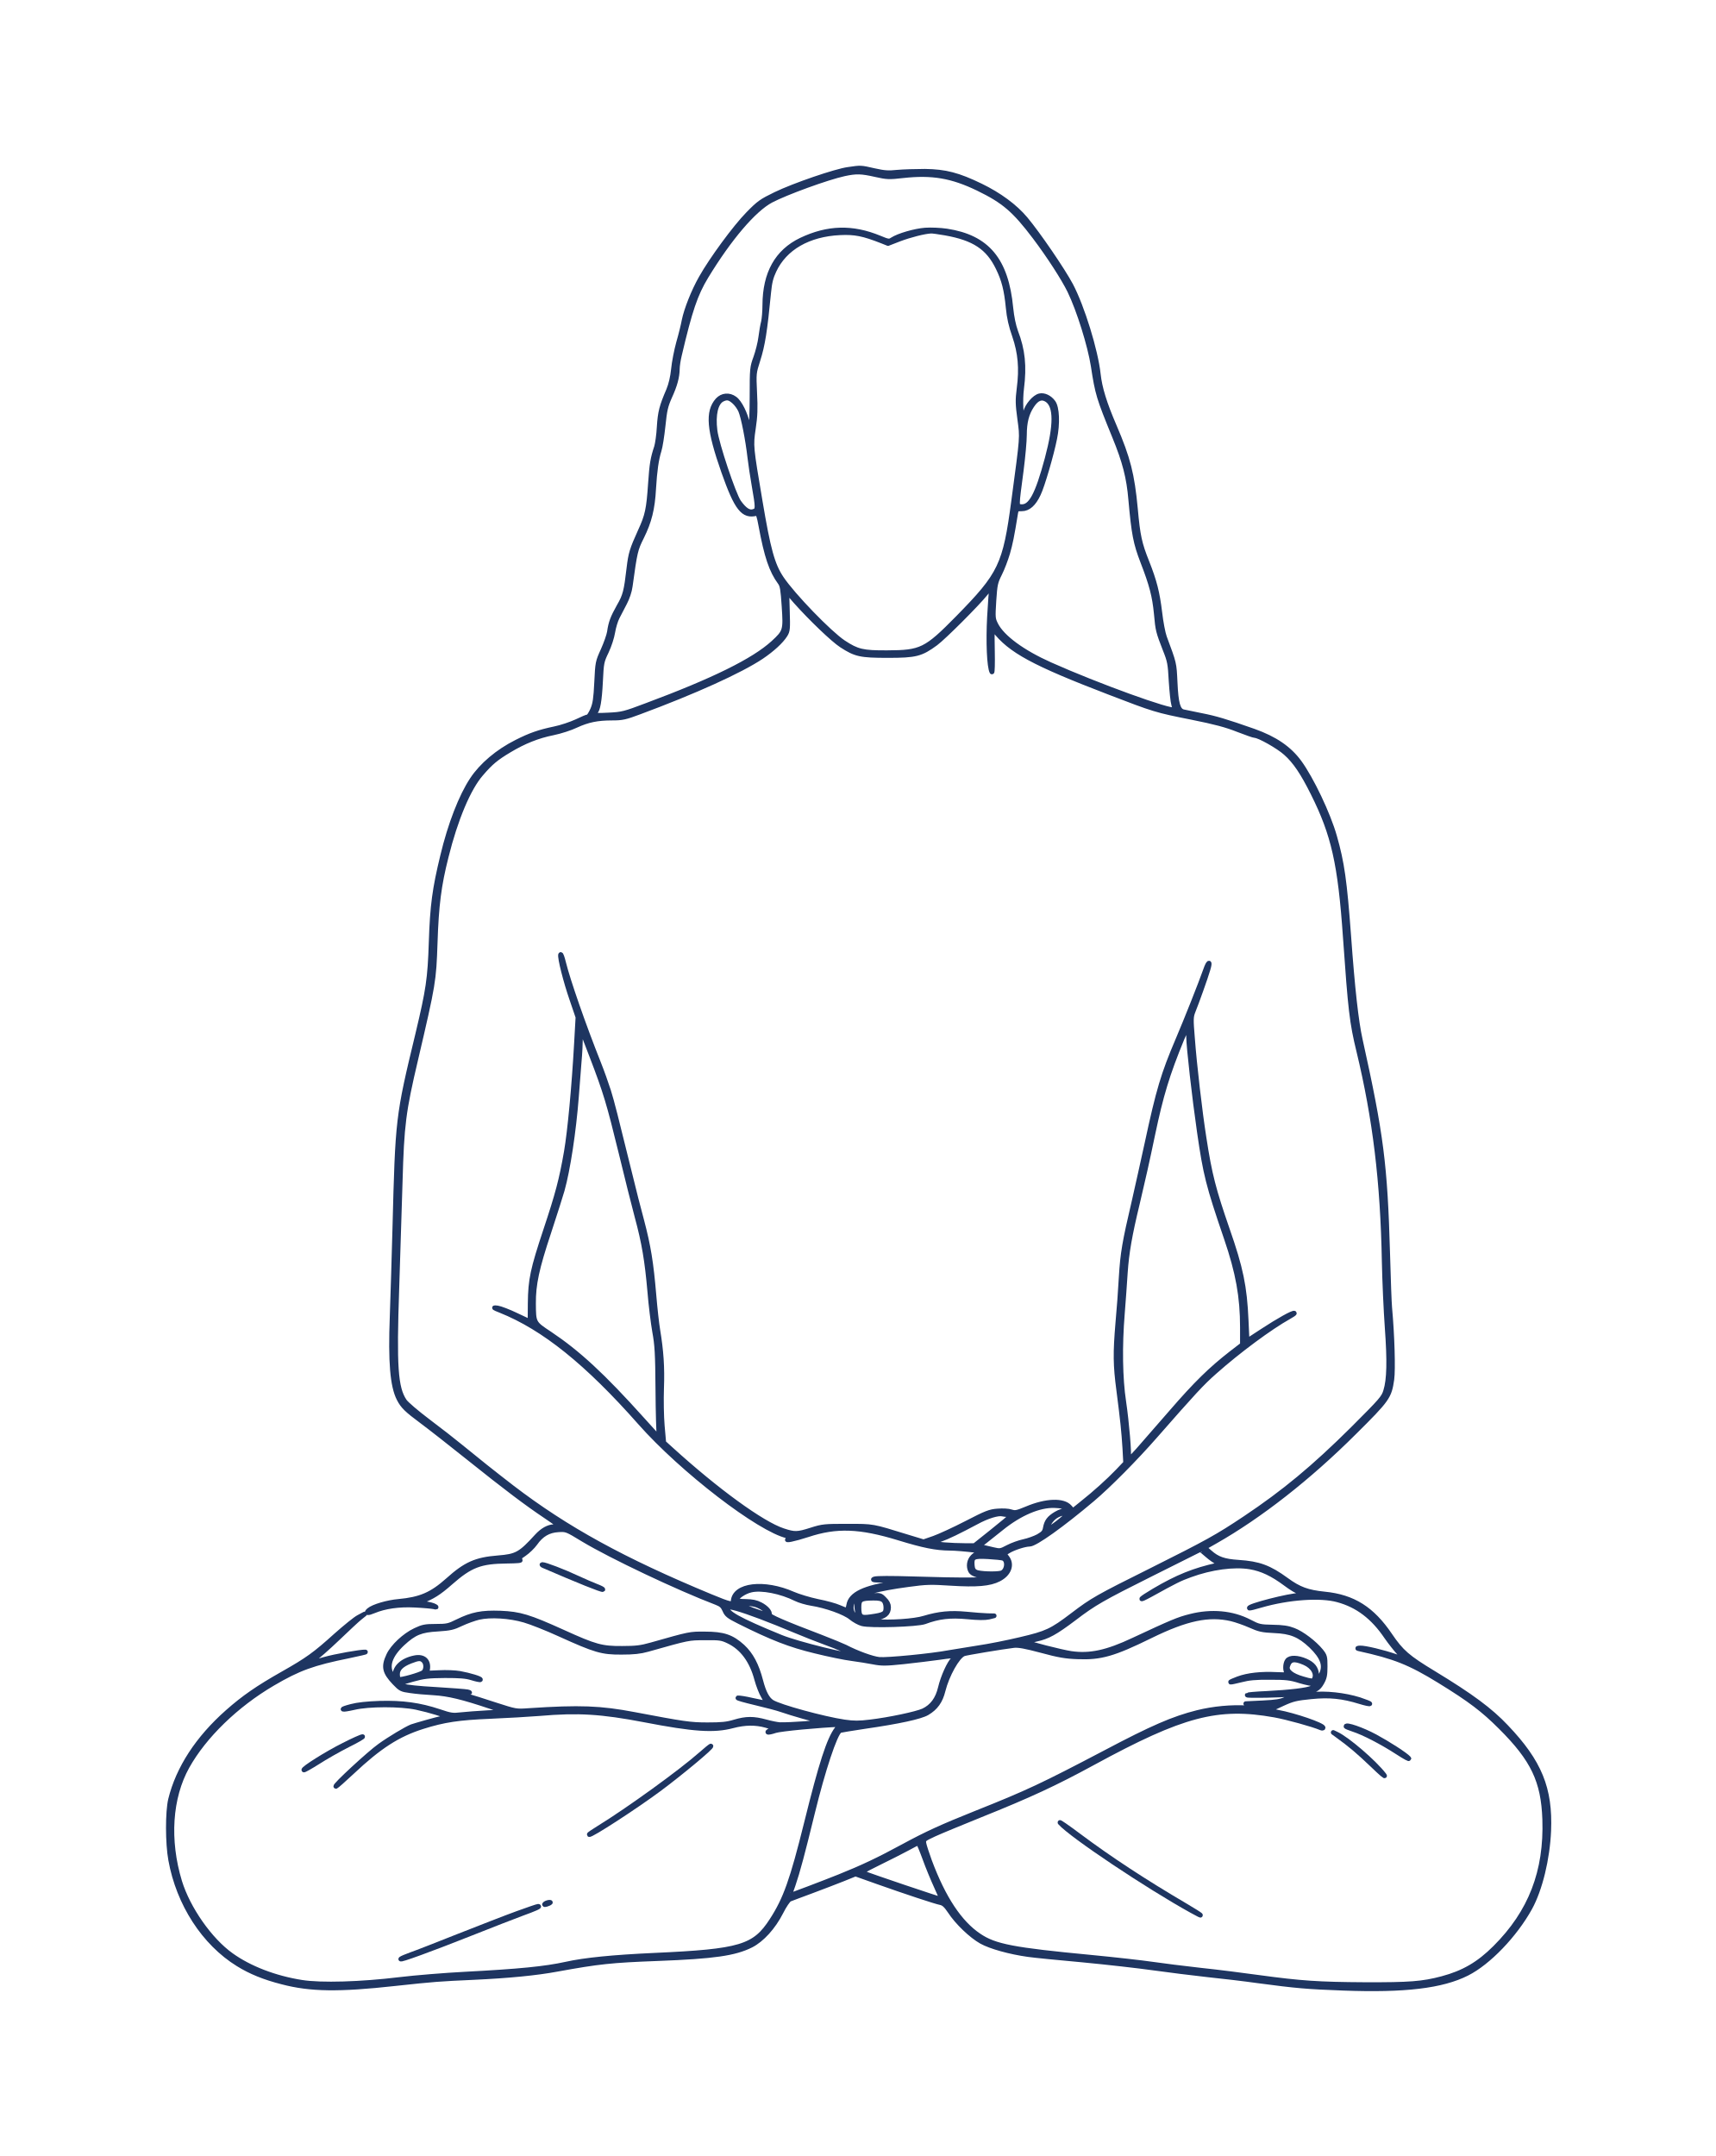
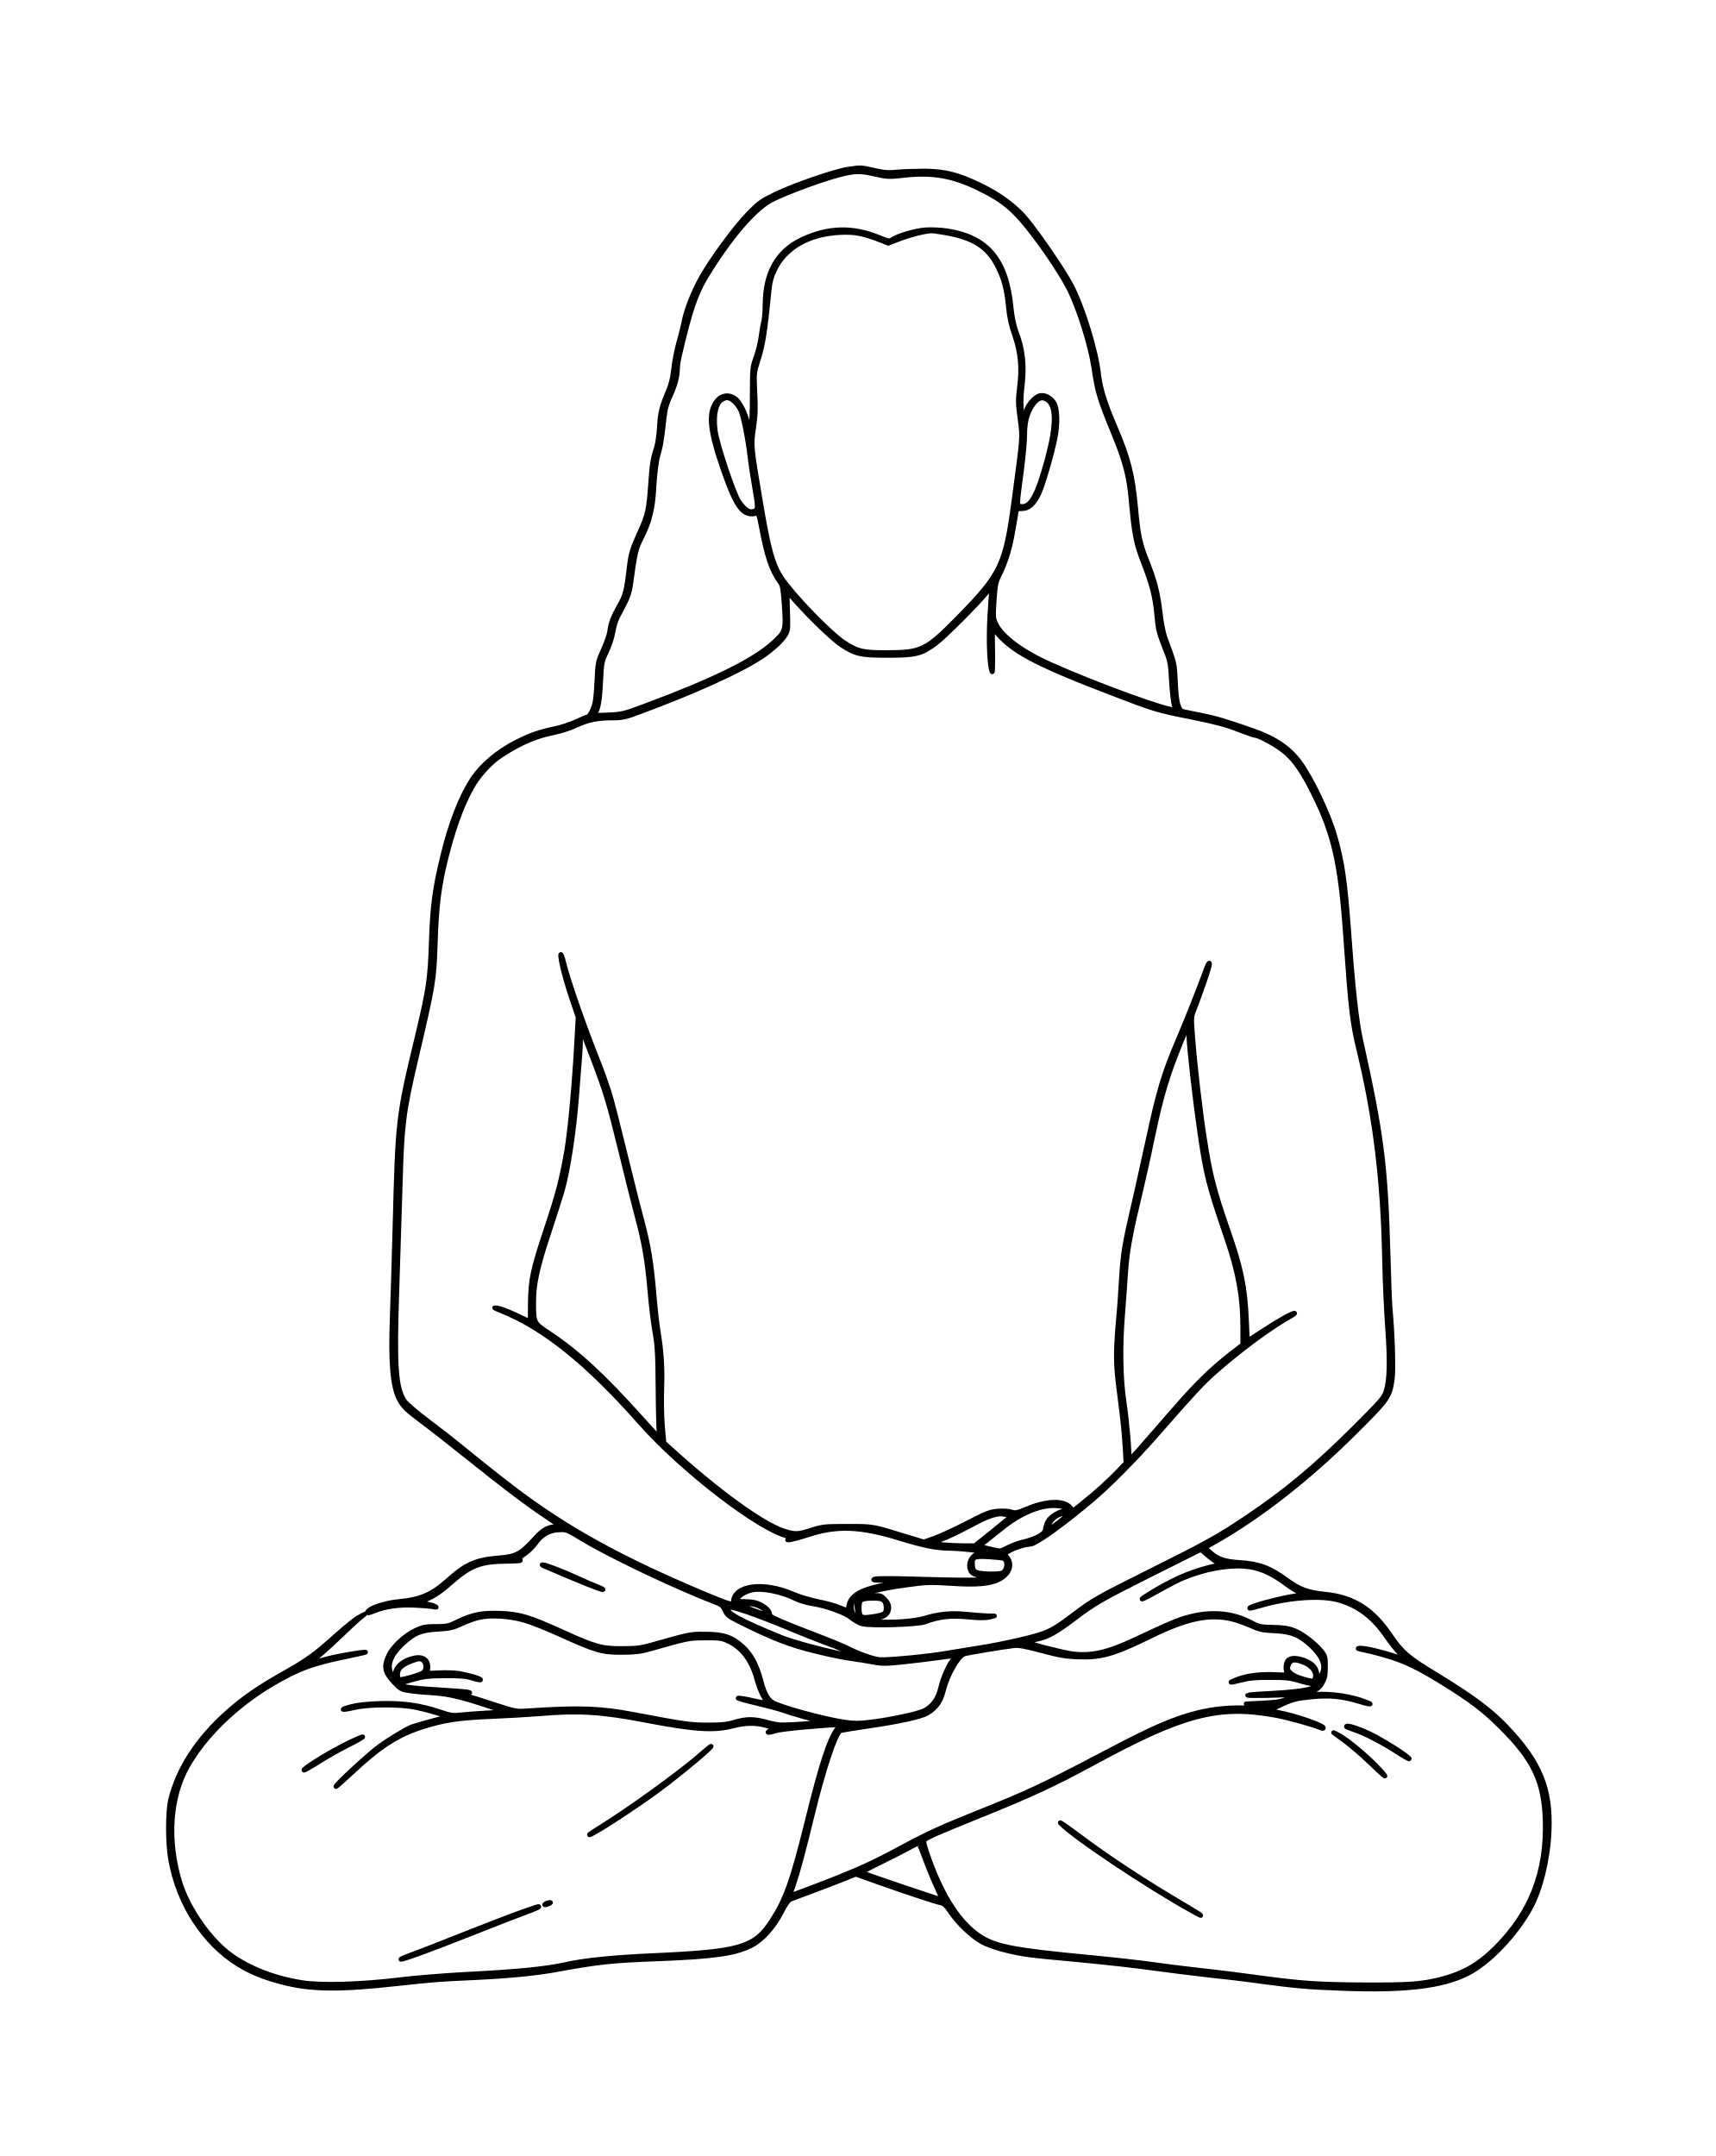
- <svg xmlns="http://www.w3.org/2000/svg" viewBox="0 0 366.10 460.00" width="366" height="460">
+ <svg xmlns="http://www.w3.org/2000/svg" viewBox="0 0 366.10 460.00">
  <g transform="translate(30.00,30.00) scale(0.28715)">
-     <g transform="translate(0,1393) scale(0.1,-0.1)" fill="#1E3561" stroke="#1E3561" stroke-width="34.825" stroke-linejoin="round" stroke-linecap="round">
+     <g transform="translate(0,1393) scale(0.1,-0.1)" fill="currentColor" stroke="currentColor" stroke-width="34.825" stroke-linejoin="round" stroke-linecap="round">
      <path d="M5260 13718 c-92 -12 -404 -119 -540 -185 -105 -51 -123 -63 -205 -147 -96 -98 -271 -336 -349 -475 -56 -99 -109 -233 -126 -316 -6 -33 -24 -107 -41 -165 -16 -58 -33 -146 -38 -197 -6 -59 -19 -114 -36 -155 -52 -121 -63 -163 -70 -273 -3 -60 -13 -127 -20 -150 -28 -84 -35 -126 -45 -271 -13 -193 -23 -239 -76 -354 -62 -137 -71 -166 -84 -276 -20 -171 -28 -204 -74 -283 -46 -82 -61 -120 -71 -191 -4 -25 -25 -85 -47 -134 -40 -88 -41 -92 -48 -240 -6 -123 -12 -161 -30 -203 -13 -29 -28 -53 -34 -53 -6 0 -45 -16 -86 -36 -41 -19 -115 -44 -165 -54 -114 -24 -179 -47 -280 -98 -140 -70 -260 -172 -330 -278 -82 -123 -164 -334 -220 -569 -59 -243 -76 -367 -85 -640 -9 -275 -21 -353 -100 -685 -148 -613 -149 -627 -170 -1440 -6 -223 -15 -519 -20 -658 -13 -336 2 -517 51 -612 28 -55 57 -83 169 -166 58 -43 215 -166 350 -274 276 -221 430 -337 572 -432 97 -64 108 -78 61 -78 -41 0 -87 -26 -128 -71 -122 -134 -150 -149 -288 -160 -164 -13 -241 -47 -373 -166 -120 -107 -204 -143 -366 -158 -82 -7 -188 -38 -220 -65 -27 -23 -11 -26 36 -6 82 34 186 49 305 43 64 -3 127 -9 141 -12 20 -5 22 -4 8 4 -9 6 -40 15 -70 19 -41 7 -48 11 -33 17 85 33 133 63 218 138 149 131 222 159 420 161 80 1 111 4 97 10 -18 8 -15 12 31 43 28 19 64 54 82 79 46 66 100 97 172 101 59 4 62 3 185 -72 204 -123 706 -361 990 -469 36 -14 48 -25 62 -56 14 -34 27 -45 107 -85 246 -123 378 -174 564 -219 100 -25 223 -50 272 -56 50 -7 122 -18 162 -26 62 -12 91 -12 225 2 84 9 206 24 271 33 64 10 117 14 117 11 0 -4 -9 -15 -19 -24 -29 -26 -77 -132 -96 -213 -20 -84 -61 -140 -127 -171 -51 -23 -252 -66 -396 -83 -81 -10 -120 -10 -190 0 -156 23 -485 113 -539 148 -35 23 -60 70 -83 158 -31 119 -72 195 -135 254 -81 73 -143 94 -280 94 -114 1 -110 1 -400 -81 -74 -21 -112 -26 -215 -26 -152 -1 -200 12 -440 121 -254 115 -321 135 -465 141 -140 5 -209 -9 -320 -63 -64 -32 -78 -35 -160 -35 -79 0 -98 -4 -153 -30 -79 -37 -168 -120 -198 -185 -40 -85 -31 -126 43 -204 46 -48 52 -51 118 -60 39 -6 117 -13 175 -16 109 -7 211 -31 425 -103 l110 -37 -135 -7 c-74 -4 -164 -11 -200 -15 -58 -7 -75 -5 -160 24 -144 48 -274 66 -443 61 -91 -3 -166 -11 -210 -23 -93 -24 -77 -31 20 -9 108 26 345 26 463 1 102 -22 220 -58 220 -68 0 -3 -15 -9 -32 -13 -30 -5 -198 -53 -223 -62 -38 -15 -164 -90 -236 -142 -78 -55 -344 -301 -327 -302 4 0 58 48 120 106 203 191 341 280 525 338 159 50 266 66 503 76 124 5 288 15 365 21 289 25 461 14 780 -47 368 -71 516 -81 656 -44 91 24 171 25 249 3 66 -18 74 -27 34 -37 -15 -4 -24 -10 -21 -13 3 -3 28 2 54 11 37 13 334 41 481 46 2 0 -8 -15 -22 -32 -59 -78 -117 -258 -226 -698 -106 -427 -156 -568 -258 -725 -129 -200 -233 -231 -872 -260 -307 -14 -520 -35 -658 -66 -155 -34 -347 -53 -747 -74 -154 -8 -374 -26 -490 -40 -287 -35 -583 -44 -727 -21 -198 31 -388 104 -523 201 -159 113 -322 346 -384 547 -94 309 -73 625 56 856 127 227 364 457 635 616 194 114 300 152 567 206 75 16 130 28 122 29 -34 2 -226 -32 -306 -55 -50 -14 -99 -28 -110 -31 -11 -3 2 9 29 28 27 18 108 89 180 158 72 69 147 139 166 154 l35 28 -43 -23 c-24 -12 -100 -74 -170 -136 -156 -141 -212 -181 -394 -284 -187 -106 -291 -178 -411 -284 -222 -196 -367 -419 -424 -651 -22 -92 -22 -325 1 -450 59 -327 248 -618 501 -774 92 -57 194 -99 328 -133 209 -55 421 -58 837 -12 296 32 326 34 590 46 257 12 463 32 618 61 308 56 400 66 747 79 417 16 571 38 693 99 81 41 166 135 222 245 25 50 54 92 65 97 11 4 83 32 160 60 77 29 183 69 235 90 l94 38 166 -59 c212 -75 426 -146 466 -154 24 -5 41 -21 70 -64 54 -83 159 -183 234 -225 68 -38 212 -78 349 -97 41 -6 221 -24 400 -40 179 -17 418 -44 531 -60 113 -16 293 -38 400 -50 107 -11 276 -31 375 -45 285 -38 364 -45 636 -55 455 -17 733 16 919 110 159 80 356 285 467 486 76 138 131 365 140 574 13 314 -68 512 -316 772 -119 126 -260 230 -538 399 -195 118 -241 158 -326 283 -132 195 -273 285 -487 306 -126 13 -189 36 -282 104 -129 94 -205 122 -357 132 -107 7 -157 24 -214 75 l-39 34 79 45 c333 189 697 474 1034 810 250 248 261 265 280 395 10 74 3 325 -16 533 -3 29 -10 209 -15 400 -19 664 -47 884 -204 1592 -30 135 -57 374 -86 775 -30 405 -49 540 -105 736 -47 166 -172 428 -261 550 -76 104 -182 176 -339 232 -208 73 -285 96 -393 117 -59 12 -118 24 -131 27 -39 9 -54 62 -61 218 -7 145 -5 137 -79 336 -11 30 -27 114 -35 185 -18 148 -39 231 -96 375 -54 135 -67 194 -85 394 -24 256 -54 375 -157 615 -73 169 -108 284 -119 385 -19 177 -120 503 -204 662 -60 113 -244 382 -337 493 -78 93 -195 179 -333 246 -167 81 -263 106 -415 108 -69 0 -161 -3 -205 -7 -66 -7 -96 -5 -172 12 -101 23 -98 23 -193 9z m203 -39 c85 -19 100 -20 204 -8 217 24 363 -1 558 -95 192 -93 271 -161 422 -361 107 -142 214 -308 259 -400 69 -142 151 -405 175 -558 32 -209 40 -235 158 -524 77 -188 107 -305 121 -470 23 -257 36 -323 89 -461 67 -173 88 -255 101 -387 11 -124 14 -133 65 -265 35 -87 38 -106 45 -235 5 -77 13 -155 19 -174 6 -19 9 -36 7 -38 -21 -22 -576 179 -925 335 -206 92 -355 202 -403 296 -22 44 -23 51 -15 178 8 122 12 138 43 200 19 37 45 106 59 153 21 74 31 121 60 300 5 28 8 30 45 30 49 0 90 37 124 110 29 59 98 296 121 413 23 111 18 230 -11 269 -27 37 -69 56 -102 48 -38 -9 -91 -71 -104 -121 -7 -24 -15 -44 -19 -44 -15 0 -21 134 -10 219 21 166 9 287 -44 424 -16 45 -29 106 -36 175 -34 357 -175 526 -477 572 -47 7 -117 10 -160 7 -77 -6 -198 -41 -244 -71 -23 -15 -29 -15 -96 13 -202 83 -384 78 -582 -16 -179 -86 -269 -247 -270 -483 0 -47 -5 -103 -10 -125 -6 -22 -15 -73 -20 -114 -5 -41 -22 -108 -37 -150 -27 -74 -28 -82 -28 -291 0 -118 -5 -228 -10 -245 -8 -28 -9 -26 -21 35 -17 80 -60 168 -97 194 -42 31 -94 26 -128 -11 -76 -86 -65 -219 45 -532 97 -275 145 -336 245 -310 11 3 19 -20 32 -92 42 -227 78 -334 142 -421 17 -22 22 -53 30 -177 12 -180 10 -188 -81 -272 -145 -132 -440 -278 -942 -465 -164 -62 -180 -66 -282 -71 -75 -4 -108 -3 -108 5 0 6 4 13 10 17 19 12 32 84 39 226 7 140 8 148 44 223 21 44 41 107 47 144 6 37 21 87 34 112 13 25 38 72 55 106 19 36 36 86 41 125 35 256 39 272 85 364 57 115 81 210 89 360 8 134 20 218 41 285 8 25 21 106 29 182 12 117 19 147 49 215 40 87 56 148 57 208 0 22 7 67 15 100 79 337 119 454 198 585 175 288 356 499 483 567 110 58 417 170 545 198 89 19 126 18 232 -6z m517 -434 c215 -38 320 -107 394 -260 43 -88 62 -161 75 -295 7 -74 21 -135 47 -209 43 -126 54 -241 34 -392 -11 -87 -10 -116 5 -227 19 -142 21 -114 -45 -607 -64 -479 -96 -545 -416 -871 -236 -240 -272 -257 -524 -258 -183 -1 -223 9 -325 76 -104 69 -376 350 -461 477 -67 100 -98 213 -159 576 -68 402 -69 408 -50 537 14 92 16 149 10 265 -7 146 -6 149 24 243 36 113 52 215 80 503 7 74 17 114 40 162 79 169 255 271 491 282 109 5 171 -7 311 -62 l45 -18 85 33 c77 29 185 57 234 59 11 1 58 -6 105 -14z m-1570 -1252 c18 -15 40 -45 50 -68 21 -48 54 -219 69 -350 6 -49 19 -139 30 -200 31 -178 31 -188 -2 -199 -33 -12 -67 10 -110 70 -39 56 -165 432 -177 531 -15 119 6 208 55 232 33 16 52 13 85 -16z m2329 11 c66 -47 66 -186 0 -434 -74 -276 -124 -367 -197 -358 -32 4 -32 -4 4 267 13 101 24 220 24 266 0 93 17 159 55 216 37 57 74 70 114 43z m-414 -1406 c-2 -7 -9 -100 -15 -206 -10 -185 -2 -372 18 -409 4 -7 6 65 4 160 -3 157 -1 170 13 152 118 -154 292 -248 855 -464 336 -129 347 -133 614 -186 175 -35 256 -57 342 -91 62 -24 119 -44 127 -44 31 0 175 -81 229 -130 69 -61 127 -147 203 -300 153 -306 202 -522 240 -1070 38 -540 48 -631 100 -845 121 -502 178 -969 189 -1565 3 -146 13 -366 22 -490 18 -248 15 -387 -11 -470 -15 -51 -32 -70 -243 -281 -293 -291 -513 -473 -802 -666 -205 -137 -283 -180 -693 -385 -408 -203 -442 -223 -587 -333 -159 -121 -195 -137 -391 -183 -96 -23 -237 -51 -314 -62 -77 -12 -174 -28 -215 -35 -131 -25 -463 -57 -520 -51 -50 5 -166 47 -252 92 -18 9 -100 43 -183 75 -269 102 -386 153 -381 165 7 19 -22 53 -67 76 -31 16 -60 22 -109 23 -45 0 -68 4 -68 12 0 21 58 61 107 72 78 19 224 -10 334 -65 26 -13 78 -28 115 -34 109 -17 249 -67 295 -106 22 -18 59 -39 82 -45 63 -17 409 -6 465 14 104 39 190 49 317 37 80 -8 133 -8 160 -2 l40 10 -51 1 c-28 1 -99 6 -157 12 -117 11 -202 3 -312 -30 -73 -23 -258 -35 -363 -25 l-77 7 70 14 c78 15 105 37 105 85 0 20 -10 40 -31 60 -29 30 -33 31 -97 25 -37 -3 -75 -9 -85 -12 -24 -10 -30 -43 -19 -104 10 -58 3 -64 -28 -24 -24 30 -23 81 2 111 36 43 172 81 406 112 132 18 164 19 317 9 189 -12 287 -4 355 31 76 39 102 109 59 163 l-20 27 33 20 c38 23 121 50 156 50 42 0 242 143 467 333 120 101 321 304 467 471 284 324 347 393 444 478 177 157 411 330 551 408 24 13 41 25 39 27 -8 8 -122 -56 -236 -131 l-115 -75 -7 152 c-11 252 -39 388 -140 677 -102 295 -131 406 -173 679 -31 198 -71 541 -86 742 -12 143 -11 159 5 200 26 64 94 254 110 310 20 66 5 63 -18 -3 -34 -97 -143 -372 -205 -517 -110 -258 -145 -376 -230 -771 -28 -129 -71 -321 -95 -427 -73 -311 -86 -389 -97 -568 -5 -93 -16 -246 -25 -340 -19 -226 -18 -314 7 -502 29 -225 37 -303 45 -429 l6 -110 -58 -61 c-69 -72 -172 -165 -267 -240 l-67 -54 -23 26 c-46 54 -176 50 -320 -11 -73 -30 -85 -33 -116 -23 -19 7 -62 9 -100 6 -58 -4 -86 -15 -231 -90 -91 -47 -200 -97 -242 -112 l-78 -27 -122 37 c-263 81 -248 79 -443 79 -171 0 -185 -1 -270 -28 -103 -33 -124 -33 -209 -5 -156 51 -493 296 -834 606 l-53 48 -11 125 c-6 69 -8 194 -5 279 6 157 -3 280 -28 431 -8 47 -21 164 -29 260 -21 246 -40 363 -91 557 -25 92 -61 233 -80 313 -118 478 -139 562 -166 649 -17 53 -50 146 -74 206 -115 289 -228 615 -260 745 -10 41 -20 69 -23 62 -7 -22 37 -198 85 -336 l44 -129 -11 -196 c-18 -322 -49 -652 -75 -803 -36 -208 -65 -317 -154 -584 -97 -292 -113 -367 -115 -544 l-1 -136 -102 48 c-56 27 -119 51 -140 54 -34 4 -31 2 22 -19 322 -129 643 -387 1038 -834 313 -354 887 -795 1095 -842 37 -8 37 -8 12 -20 -46 -21 42 -3 139 29 214 71 388 64 676 -24 186 -57 277 -75 380 -76 82 0 326 -29 345 -41 10 -6 -13 -7 -67 -3 -78 6 -82 5 -107 -19 -28 -28 -34 -73 -16 -107 12 -23 68 -40 135 -40 44 -1 47 -2 30 -13 -24 -14 -223 -16 -595 -4 -163 5 -266 5 -285 -1 -23 -8 2 -10 104 -11 74 -1 132 -3 129 -6 -2 -3 -40 -10 -84 -15 -222 -31 -327 -81 -340 -162 -4 -21 -10 -38 -14 -38 -5 0 -30 9 -57 21 -26 12 -98 32 -160 44 -62 13 -144 38 -183 55 -216 95 -436 68 -445 -53 -2 -30 -20 -26 -168 35 -649 269 -1072 501 -1477 811 -130 100 -268 210 -380 302 -47 39 -155 123 -240 187 -85 64 -165 132 -178 152 -66 98 -77 257 -57 836 8 245 19 603 25 795 12 422 24 520 116 910 132 565 134 579 144 865 9 279 28 427 82 640 69 278 166 509 260 616 70 82 111 116 208 174 110 66 212 107 327 130 54 11 131 36 170 55 87 40 157 55 269 55 74 0 97 5 201 44 415 154 750 306 908 411 80 54 147 115 177 163 19 31 20 45 16 178 l-4 146 64 -74 c115 -129 279 -286 342 -327 105 -68 140 -76 345 -76 207 0 246 10 355 90 61 45 311 295 372 372 33 42 51 55 43 31z m1465 -3325 c0 -72 43 -453 80 -708 46 -318 65 -395 200 -790 88 -257 120 -436 120 -665 l0 -127 -82 -63 c-154 -120 -262 -225 -448 -440 -103 -118 -213 -245 -246 -282 -56 -63 -82 -83 -71 -55 8 22 -12 262 -35 417 -26 172 -30 411 -10 655 7 88 17 225 22 305 10 146 33 279 89 510 42 177 74 319 115 516 61 290 108 446 217 711 19 45 37 79 41 77 5 -3 8 -30 8 -61z m-4437 -143 c105 -274 128 -352 218 -720 43 -179 97 -392 119 -475 53 -195 75 -329 95 -556 8 -101 25 -236 36 -299 18 -98 22 -161 24 -431 1 -173 6 -325 9 -337 4 -12 5 -22 3 -22 -3 0 -60 62 -128 138 -293 326 -477 496 -688 637 -120 79 -119 79 -120 225 -1 140 24 259 114 529 46 141 91 281 99 311 43 153 86 437 106 695 6 77 15 193 20 257 6 64 10 147 10 184 0 37 2 65 5 63 2 -3 38 -92 78 -199z m3530 -3368 l22 -23 -27 6 c-20 5 -40 0 -73 -19 -52 -31 -71 -56 -80 -106 -5 -29 -15 -40 -53 -62 -26 -14 -74 -31 -107 -38 -33 -7 -86 -26 -117 -42 -55 -29 -59 -30 -110 -18 -29 7 -66 16 -81 19 l-28 6 48 37 c26 20 81 64 122 97 136 110 281 172 394 168 55 -2 71 -7 90 -25z m-436 -42 c13 0 23 -4 21 -9 -1 -5 -63 -57 -136 -115 l-133 -106 -72 0 c-96 0 -237 11 -237 19 0 4 23 15 52 25 58 20 139 60 271 130 80 44 163 69 195 60 8 -2 25 -4 39 -4z m437 2 c6 -11 -132 -117 -141 -109 -12 13 21 69 56 93 36 24 75 31 85 16z m1044 -303 c26 -23 61 -47 77 -54 l30 -13 -30 -7 c-173 -38 -298 -88 -471 -190 -108 -64 -127 -85 -26 -30 179 99 218 119 294 146 156 57 325 80 445 60 88 -15 166 -52 263 -124 41 -31 87 -59 103 -62 15 -4 27 -11 27 -16 0 -5 -12 -9 -27 -9 -72 0 -386 -81 -371 -95 2 -2 40 7 86 21 204 59 442 76 571 40 147 -40 262 -127 362 -275 29 -42 73 -97 98 -124 l46 -47 -73 25 c-95 33 -229 65 -267 64 -20 -1 -23 -3 -10 -6 265 -58 379 -103 600 -239 229 -141 326 -215 455 -344 241 -240 317 -400 327 -685 13 -387 -104 -690 -369 -954 -121 -121 -235 -187 -393 -229 -146 -39 -243 -46 -574 -45 -347 2 -477 11 -786 53 -115 16 -311 41 -435 54 -124 14 -286 34 -360 45 -74 11 -279 34 -455 51 -579 55 -715 81 -832 160 -144 96 -265 279 -368 555 -20 55 -39 113 -42 130 -5 31 -3 32 78 70 46 21 199 84 340 141 369 148 556 235 839 389 665 362 926 431 1350 355 93 -17 285 -70 343 -95 9 -4 17 -3 17 1 -1 20 -214 93 -335 115 -36 7 -62 15 -58 19 5 4 46 24 93 45 74 34 101 40 210 51 138 14 233 4 366 -37 36 -11 68 -18 71 -15 3 2 -32 16 -77 31 -113 35 -253 50 -357 38 -46 -5 -83 -6 -83 -1 0 4 12 10 28 13 83 17 107 30 132 75 21 37 25 58 25 122 0 70 -2 79 -31 115 -48 59 -142 131 -204 154 -41 16 -81 22 -155 23 -94 2 -104 4 -173 40 -127 66 -283 80 -439 40 -89 -22 -138 -43 -423 -176 -197 -93 -324 -120 -463 -100 -70 10 -323 75 -334 85 -1 2 33 11 76 21 84 18 139 48 281 155 148 113 210 148 570 328 201 100 367 182 368 182 2 1 25 -18 50 -40z m-1516 -24 c39 -16 28 -97 -15 -109 -39 -10 -161 -6 -187 7 -19 9 -26 22 -28 50 -5 63 8 70 118 64 52 -3 103 -8 112 -12z m-890 -312 c11 -10 18 -30 18 -55 0 -45 -14 -53 -114 -67 -74 -11 -86 -1 -86 71 0 58 13 66 104 67 42 1 65 -4 78 -16z m-935 -38 c57 -24 95 -65 61 -65 -23 0 -188 63 -188 71 0 15 88 10 127 -6z m21 -84 c70 -26 183 -72 252 -101 69 -29 168 -68 220 -87 102 -36 232 -94 227 -99 -16 -16 -428 86 -547 135 -316 129 -417 186 -395 221 7 12 97 -14 243 -69z m-1755 -26 c49 -14 168 -61 264 -105 263 -119 312 -134 458 -133 90 0 138 5 195 21 312 88 300 85 425 86 109 1 125 -1 175 -25 101 -48 173 -144 210 -284 12 -44 34 -101 50 -127 16 -27 25 -48 19 -48 -5 0 -50 9 -101 20 -50 12 -99 19 -107 18 -9 -2 49 -18 129 -37 80 -19 168 -42 195 -52 71 -25 260 -79 279 -79 9 0 16 -4 16 -9 0 -7 -231 -24 -308 -22 -18 1 -65 10 -104 21 -92 25 -146 25 -233 -1 -56 -17 -96 -21 -200 -21 -131 0 -175 7 -545 77 -253 48 -403 54 -782 29 -97 -7 -97 -7 -255 44 -87 29 -178 57 -203 64 l-45 12 35 6 c33 6 33 7 10 13 -14 3 -119 11 -235 18 -128 7 -223 17 -244 26 -19 7 -32 15 -30 17 2 2 48 16 101 31 83 23 116 27 240 28 110 0 156 -3 201 -17 32 -10 61 -16 63 -13 8 7 -81 34 -153 47 -34 6 -103 9 -153 6 l-92 -4 5 25 c12 66 -28 103 -96 89 -90 -18 -147 -70 -147 -133 l0 -28 -20 30 c-44 67 -17 148 78 237 87 80 135 100 262 107 91 6 114 11 174 40 38 18 97 39 130 47 87 20 230 11 339 -21z m5255 10 c34 -8 97 -30 140 -49 67 -30 90 -35 178 -39 124 -5 188 -31 274 -112 87 -84 110 -148 75 -215 -20 -39 -30 -38 -33 2 -4 47 -28 77 -80 100 -61 27 -119 29 -138 3 -17 -23 -18 -77 -1 -94 10 -11 -4 -12 -78 -9 -116 6 -215 -5 -288 -32 -32 -12 -57 -23 -55 -25 2 -2 37 6 78 16 57 15 108 20 214 19 121 0 151 -3 224 -26 47 -14 94 -23 104 -21 28 8 17 -15 -15 -31 -35 -17 -164 -32 -339 -41 -75 -3 -139 -9 -142 -12 -7 -7 274 -2 317 6 40 7 25 -10 -31 -36 -37 -18 -73 -23 -172 -28 l-125 -6 77 -7 c43 -4 84 -5 93 -2 8 3 15 1 15 -4 0 -18 -68 -25 -176 -18 -115 7 -248 -5 -369 -35 -179 -45 -334 -112 -684 -297 -467 -245 -574 -296 -961 -450 -252 -101 -365 -152 -540 -247 -184 -100 -305 -157 -477 -226 -122 -49 -360 -139 -367 -139 -2 0 9 35 25 78 33 96 71 237 144 537 77 315 167 587 203 609 5 3 88 17 183 31 256 37 417 72 466 101 63 37 99 87 118 165 29 116 107 256 154 274 16 7 288 52 371 62 34 4 85 -5 205 -37 128 -35 182 -44 270 -47 172 -7 267 20 542 155 267 131 433 166 601 127z m-6004 -311 c21 -21 20 -67 -1 -86 -20 -17 -172 -60 -185 -52 -4 3 -8 20 -8 38 0 40 30 70 96 96 61 24 78 24 98 4z m6547 -15 c65 -28 97 -86 70 -127 -7 -11 -22 -10 -82 8 -84 24 -124 58 -113 93 16 53 46 60 125 26z m-2822 -1454 c23 -64 62 -158 86 -210 24 -52 42 -95 39 -95 -13 0 -545 180 -569 192 -27 15 -27 15 106 81 74 36 168 84 209 106 41 23 78 41 81 41 3 0 25 -52 48 -115z" />
      <path d="M8960 2146 c0 -3 24 -12 53 -22 78 -25 213 -95 329 -170 57 -37 94 -57 84 -45 -23 26 -150 108 -250 162 -95 51 -216 93 -216 75z" />
      <path d="M8890 2083 c105 -76 160 -123 265 -223 65 -63 105 -97 88 -75 -72 94 -272 266 -353 304 l-25 12 25 -18z" />
      <path d="M6835 1430 c83 -94 655 -476 978 -654 105 -59 79 -36 -40 34 -315 185 -569 352 -798 523 -88 66 -151 109 -140 97z" />
      <path d="M2995 3340 c259 -112 436 -183 441 -177 3 3 -19 14 -48 25 -29 11 -93 39 -143 62 -100 47 -239 100 -258 99 -7 0 -3 -4 8 -9z" />
      <path d="M1510 2007 c-123 -61 -305 -176 -296 -185 3 -2 49 24 103 58 54 35 154 92 223 127 69 34 118 63 110 63 -9 0 -72 -28 -140 -63z" />
      <path d="M4164 1939 c-147 -130 -538 -413 -761 -550 -39 -24 -70 -45 -68 -47 10 -10 341 205 518 336 159 118 402 320 386 322 -3 0 -37 -27 -75 -61z" />
      <path d="M3010 830 c-18 -12 -2 -12 25 0 13 6 15 9 5 9 -8 0 -22 -4 -30 -9z" />
      <path d="M2800 756 c-80 -29 -275 -105 -435 -168 -159 -63 -319 -126 -355 -138 -36 -13 -69 -27 -75 -32 -19 -17 230 74 517 188 159 63 331 130 383 149 94 34 140 54 120 54 -5 0 -75 -24 -155 -53z" />
    </g>
  </g>
</svg>
